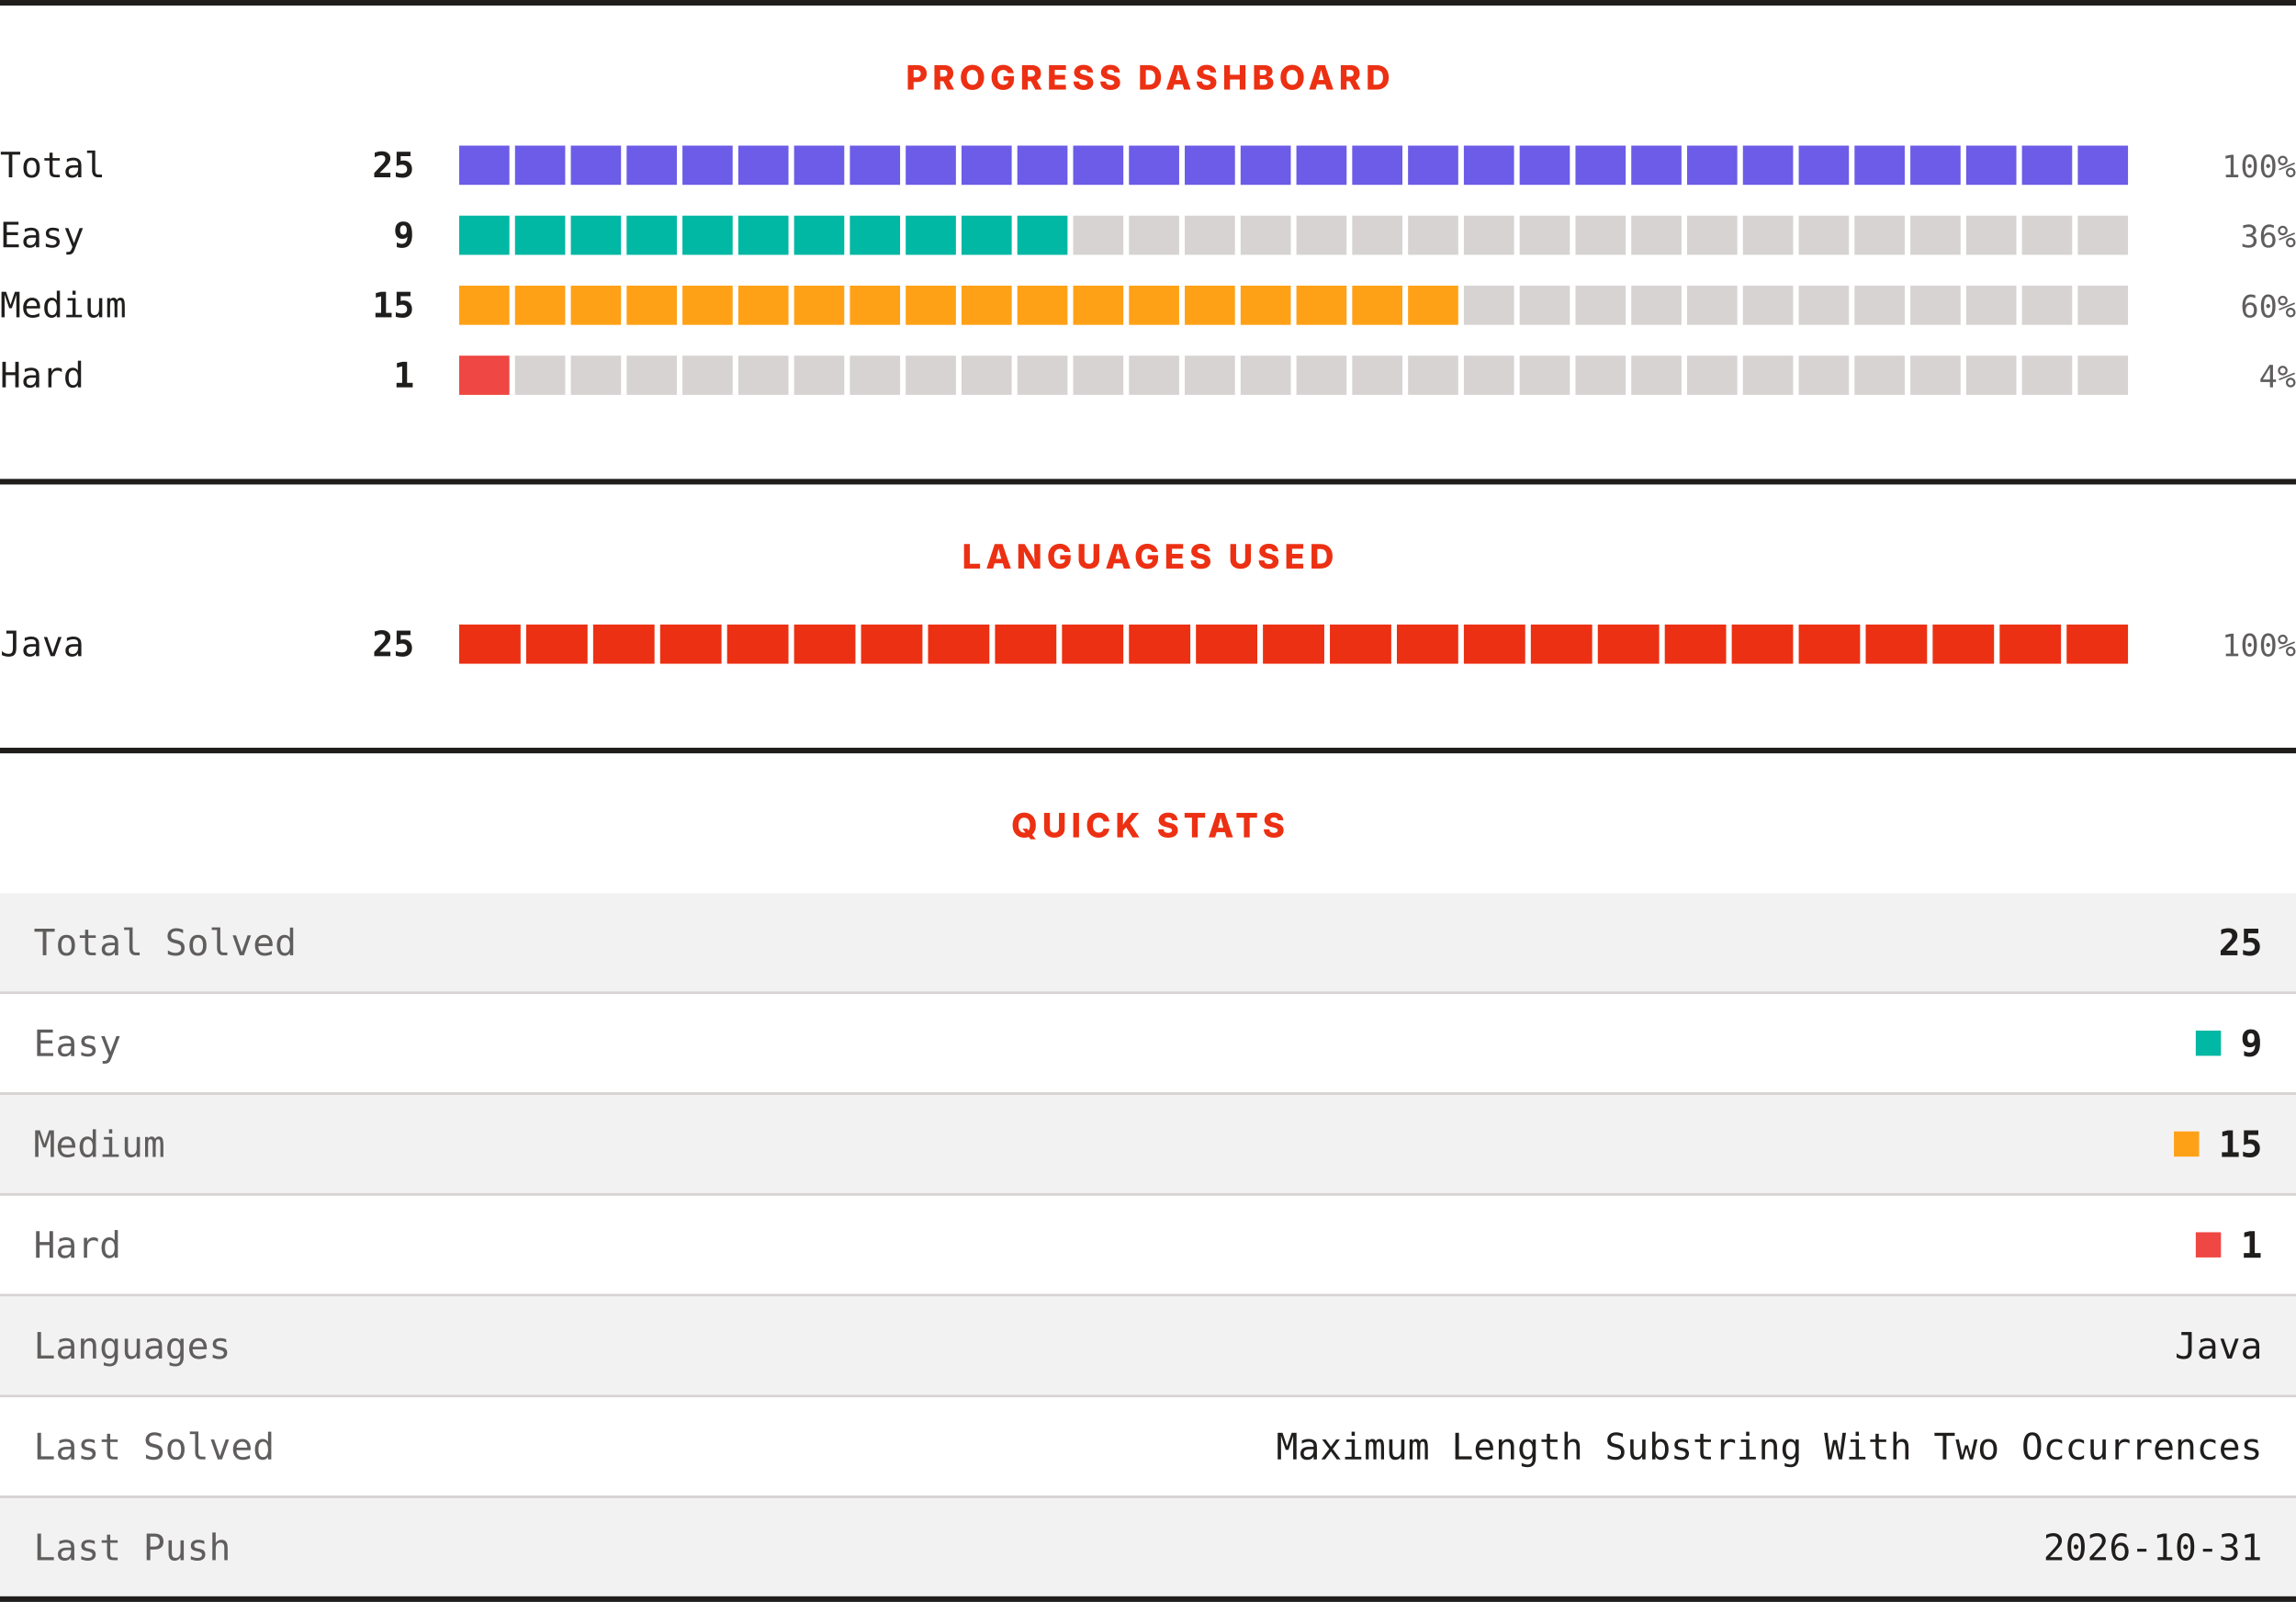
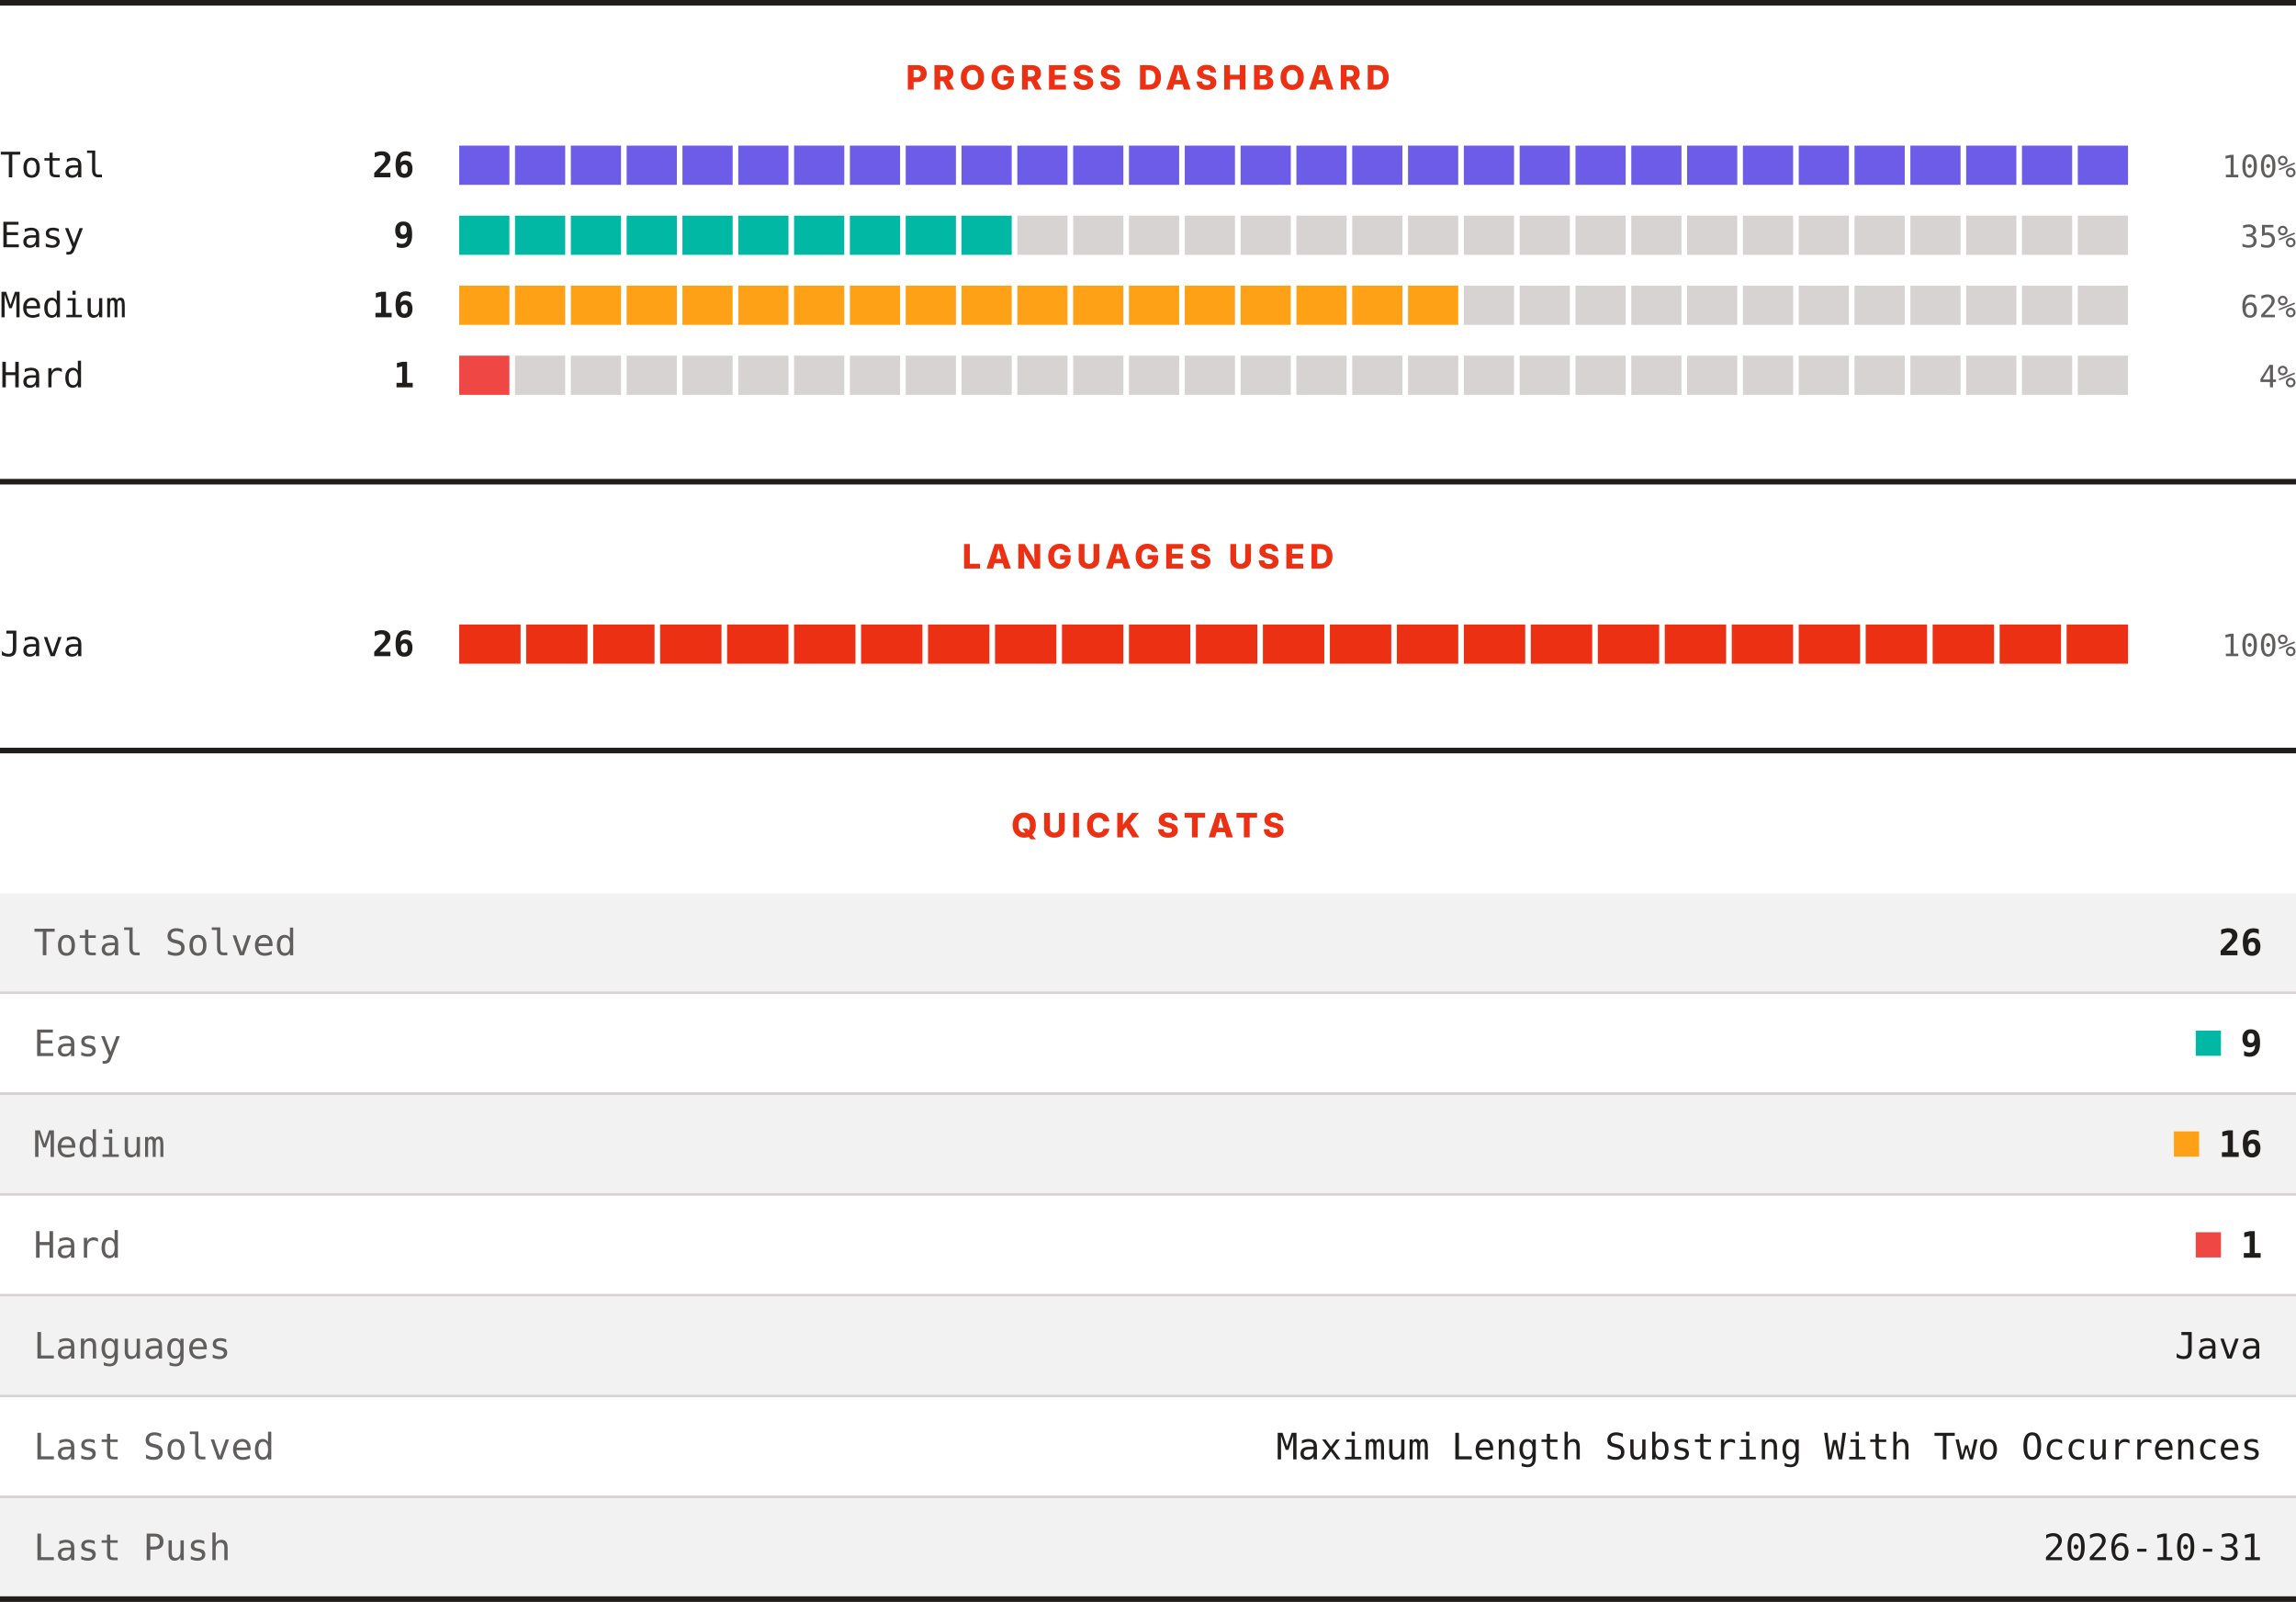
<svg xmlns="http://www.w3.org/2000/svg" width="820" height="572" viewBox="0 0 820 572" role="img" aria-label="LeetCode progress, languages and quick stats">
  <rect width="820" height="572" fill="#ffffff" />
  <rect x="0" y="0" width="820" height="2" fill="#201e1d" />
  <text x="410" y="32" text-anchor="middle" font-family="Archivo, system-ui, -apple-system, Segoe UI, sans-serif" font-size="12" font-weight="800" letter-spacing="1.68" fill="#ec3013">PROGRESS DASHBOARD</text>
  <text x="0" y="63.3" font-family="ui-monospace, SFMono-Regular, Menlo, Consolas, monospace" font-size="12.5" fill="#201e1d">Total</text>
-   <text x="148" y="63.3" text-anchor="end" font-family="ui-monospace, SFMono-Regular, Menlo, Consolas, monospace" font-size="12.5" font-weight="700" fill="#201e1d">25</text>
+   <text x="148" y="63.3" text-anchor="end" font-family="ui-monospace, SFMono-Regular, Menlo, Consolas, monospace" font-size="12.5" font-weight="700" fill="#201e1d">26</text>
  <rect x="164.00" y="52" width="17.93" height="14" fill="#6c5ce7" />
  <rect x="183.93" y="52" width="17.93" height="14" fill="#6c5ce7" />
  <rect x="203.87" y="52" width="17.93" height="14" fill="#6c5ce7" />
  <rect x="223.80" y="52" width="17.93" height="14" fill="#6c5ce7" />
  <rect x="243.73" y="52" width="17.93" height="14" fill="#6c5ce7" />
  <rect x="263.67" y="52" width="17.93" height="14" fill="#6c5ce7" />
  <rect x="283.60" y="52" width="17.93" height="14" fill="#6c5ce7" />
  <rect x="303.53" y="52" width="17.93" height="14" fill="#6c5ce7" />
  <rect x="323.47" y="52" width="17.93" height="14" fill="#6c5ce7" />
  <rect x="343.40" y="52" width="17.93" height="14" fill="#6c5ce7" />
  <rect x="363.33" y="52" width="17.93" height="14" fill="#6c5ce7" />
  <rect x="383.27" y="52" width="17.93" height="14" fill="#6c5ce7" />
  <rect x="403.20" y="52" width="17.93" height="14" fill="#6c5ce7" />
  <rect x="423.13" y="52" width="17.93" height="14" fill="#6c5ce7" />
  <rect x="443.07" y="52" width="17.93" height="14" fill="#6c5ce7" />
  <rect x="463.00" y="52" width="17.93" height="14" fill="#6c5ce7" />
  <rect x="482.93" y="52" width="17.93" height="14" fill="#6c5ce7" />
  <rect x="502.87" y="52" width="17.93" height="14" fill="#6c5ce7" />
  <rect x="522.80" y="52" width="17.93" height="14" fill="#6c5ce7" />
  <rect x="542.73" y="52" width="17.93" height="14" fill="#6c5ce7" />
  <rect x="562.67" y="52" width="17.93" height="14" fill="#6c5ce7" />
  <rect x="582.60" y="52" width="17.93" height="14" fill="#6c5ce7" />
  <rect x="602.53" y="52" width="17.93" height="14" fill="#6c5ce7" />
  <rect x="622.47" y="52" width="17.93" height="14" fill="#6c5ce7" />
  <rect x="642.40" y="52" width="17.93" height="14" fill="#6c5ce7" />
  <rect x="662.33" y="52" width="17.93" height="14" fill="#6c5ce7" />
  <rect x="682.27" y="52" width="17.93" height="14" fill="#6c5ce7" />
  <rect x="702.20" y="52" width="17.93" height="14" fill="#6c5ce7" />
  <rect x="722.13" y="52" width="17.93" height="14" fill="#6c5ce7" />
  <rect x="742.07" y="52" width="17.93" height="14" fill="#6c5ce7" />
  <text x="820" y="63.3" text-anchor="end" font-family="ui-monospace, SFMono-Regular, Menlo, Consolas, monospace" font-size="11" fill="#605d5d">100%</text>
  <text x="0" y="88.3" font-family="ui-monospace, SFMono-Regular, Menlo, Consolas, monospace" font-size="12.5" fill="#201e1d">Easy</text>
  <text x="148" y="88.3" text-anchor="end" font-family="ui-monospace, SFMono-Regular, Menlo, Consolas, monospace" font-size="12.5" font-weight="700" fill="#201e1d">9</text>
  <rect x="164.00" y="77" width="17.93" height="14" fill="#00b8a3" />
  <rect x="183.93" y="77" width="17.93" height="14" fill="#00b8a3" />
  <rect x="203.87" y="77" width="17.93" height="14" fill="#00b8a3" />
  <rect x="223.80" y="77" width="17.93" height="14" fill="#00b8a3" />
  <rect x="243.73" y="77" width="17.93" height="14" fill="#00b8a3" />
  <rect x="263.67" y="77" width="17.93" height="14" fill="#00b8a3" />
  <rect x="283.60" y="77" width="17.93" height="14" fill="#00b8a3" />
  <rect x="303.53" y="77" width="17.93" height="14" fill="#00b8a3" />
  <rect x="323.47" y="77" width="17.93" height="14" fill="#00b8a3" />
  <rect x="343.40" y="77" width="17.93" height="14" fill="#00b8a3" />
-   <rect x="363.33" y="77" width="17.93" height="14" fill="#00b8a3" />
+   <rect x="363.33" y="77" width="17.93" height="14" fill="#d7d3d3" />
  <rect x="383.27" y="77" width="17.93" height="14" fill="#d7d3d3" />
  <rect x="403.20" y="77" width="17.93" height="14" fill="#d7d3d3" />
  <rect x="423.13" y="77" width="17.93" height="14" fill="#d7d3d3" />
  <rect x="443.07" y="77" width="17.93" height="14" fill="#d7d3d3" />
  <rect x="463.00" y="77" width="17.93" height="14" fill="#d7d3d3" />
  <rect x="482.93" y="77" width="17.93" height="14" fill="#d7d3d3" />
  <rect x="502.87" y="77" width="17.93" height="14" fill="#d7d3d3" />
  <rect x="522.80" y="77" width="17.93" height="14" fill="#d7d3d3" />
  <rect x="542.73" y="77" width="17.93" height="14" fill="#d7d3d3" />
  <rect x="562.67" y="77" width="17.93" height="14" fill="#d7d3d3" />
  <rect x="582.60" y="77" width="17.93" height="14" fill="#d7d3d3" />
  <rect x="602.53" y="77" width="17.93" height="14" fill="#d7d3d3" />
  <rect x="622.47" y="77" width="17.93" height="14" fill="#d7d3d3" />
  <rect x="642.40" y="77" width="17.93" height="14" fill="#d7d3d3" />
  <rect x="662.33" y="77" width="17.93" height="14" fill="#d7d3d3" />
  <rect x="682.27" y="77" width="17.93" height="14" fill="#d7d3d3" />
  <rect x="702.20" y="77" width="17.93" height="14" fill="#d7d3d3" />
  <rect x="722.13" y="77" width="17.93" height="14" fill="#d7d3d3" />
  <rect x="742.07" y="77" width="17.93" height="14" fill="#d7d3d3" />
-   <text x="820" y="88.3" text-anchor="end" font-family="ui-monospace, SFMono-Regular, Menlo, Consolas, monospace" font-size="11" fill="#605d5d">36%</text>
+   <text x="820" y="88.3" text-anchor="end" font-family="ui-monospace, SFMono-Regular, Menlo, Consolas, monospace" font-size="11" fill="#605d5d">35%</text>
  <text x="0" y="113.3" font-family="ui-monospace, SFMono-Regular, Menlo, Consolas, monospace" font-size="12.5" fill="#201e1d">Medium</text>
-   <text x="148" y="113.3" text-anchor="end" font-family="ui-monospace, SFMono-Regular, Menlo, Consolas, monospace" font-size="12.5" font-weight="700" fill="#201e1d">15</text>
+   <text x="148" y="113.3" text-anchor="end" font-family="ui-monospace, SFMono-Regular, Menlo, Consolas, monospace" font-size="12.5" font-weight="700" fill="#201e1d">16</text>
  <rect x="164.00" y="102" width="17.93" height="14" fill="#ffa116" />
  <rect x="183.93" y="102" width="17.93" height="14" fill="#ffa116" />
  <rect x="203.87" y="102" width="17.93" height="14" fill="#ffa116" />
  <rect x="223.80" y="102" width="17.93" height="14" fill="#ffa116" />
  <rect x="243.73" y="102" width="17.93" height="14" fill="#ffa116" />
  <rect x="263.67" y="102" width="17.93" height="14" fill="#ffa116" />
  <rect x="283.60" y="102" width="17.93" height="14" fill="#ffa116" />
  <rect x="303.53" y="102" width="17.93" height="14" fill="#ffa116" />
  <rect x="323.47" y="102" width="17.93" height="14" fill="#ffa116" />
  <rect x="343.40" y="102" width="17.93" height="14" fill="#ffa116" />
  <rect x="363.33" y="102" width="17.93" height="14" fill="#ffa116" />
  <rect x="383.27" y="102" width="17.93" height="14" fill="#ffa116" />
  <rect x="403.20" y="102" width="17.93" height="14" fill="#ffa116" />
  <rect x="423.13" y="102" width="17.93" height="14" fill="#ffa116" />
  <rect x="443.07" y="102" width="17.93" height="14" fill="#ffa116" />
  <rect x="463.00" y="102" width="17.93" height="14" fill="#ffa116" />
  <rect x="482.93" y="102" width="17.93" height="14" fill="#ffa116" />
  <rect x="502.87" y="102" width="17.93" height="14" fill="#ffa116" />
  <rect x="522.80" y="102" width="17.93" height="14" fill="#d7d3d3" />
  <rect x="542.73" y="102" width="17.93" height="14" fill="#d7d3d3" />
  <rect x="562.67" y="102" width="17.93" height="14" fill="#d7d3d3" />
  <rect x="582.60" y="102" width="17.93" height="14" fill="#d7d3d3" />
  <rect x="602.53" y="102" width="17.93" height="14" fill="#d7d3d3" />
  <rect x="622.47" y="102" width="17.93" height="14" fill="#d7d3d3" />
  <rect x="642.40" y="102" width="17.93" height="14" fill="#d7d3d3" />
  <rect x="662.33" y="102" width="17.93" height="14" fill="#d7d3d3" />
  <rect x="682.27" y="102" width="17.93" height="14" fill="#d7d3d3" />
  <rect x="702.20" y="102" width="17.93" height="14" fill="#d7d3d3" />
  <rect x="722.13" y="102" width="17.93" height="14" fill="#d7d3d3" />
  <rect x="742.07" y="102" width="17.93" height="14" fill="#d7d3d3" />
-   <text x="820" y="113.3" text-anchor="end" font-family="ui-monospace, SFMono-Regular, Menlo, Consolas, monospace" font-size="11" fill="#605d5d">60%</text>
+   <text x="820" y="113.3" text-anchor="end" font-family="ui-monospace, SFMono-Regular, Menlo, Consolas, monospace" font-size="11" fill="#605d5d">62%</text>
  <text x="0" y="138.3" font-family="ui-monospace, SFMono-Regular, Menlo, Consolas, monospace" font-size="12.5" fill="#201e1d">Hard</text>
  <text x="148" y="138.3" text-anchor="end" font-family="ui-monospace, SFMono-Regular, Menlo, Consolas, monospace" font-size="12.5" font-weight="700" fill="#201e1d">1</text>
  <rect x="164.00" y="127" width="17.93" height="14" fill="#ef4743" />
  <rect x="183.93" y="127" width="17.93" height="14" fill="#d7d3d3" />
  <rect x="203.87" y="127" width="17.93" height="14" fill="#d7d3d3" />
  <rect x="223.80" y="127" width="17.93" height="14" fill="#d7d3d3" />
  <rect x="243.73" y="127" width="17.93" height="14" fill="#d7d3d3" />
  <rect x="263.67" y="127" width="17.93" height="14" fill="#d7d3d3" />
  <rect x="283.60" y="127" width="17.93" height="14" fill="#d7d3d3" />
  <rect x="303.53" y="127" width="17.93" height="14" fill="#d7d3d3" />
  <rect x="323.47" y="127" width="17.93" height="14" fill="#d7d3d3" />
  <rect x="343.40" y="127" width="17.93" height="14" fill="#d7d3d3" />
  <rect x="363.33" y="127" width="17.93" height="14" fill="#d7d3d3" />
  <rect x="383.27" y="127" width="17.93" height="14" fill="#d7d3d3" />
  <rect x="403.20" y="127" width="17.93" height="14" fill="#d7d3d3" />
  <rect x="423.13" y="127" width="17.93" height="14" fill="#d7d3d3" />
  <rect x="443.07" y="127" width="17.93" height="14" fill="#d7d3d3" />
  <rect x="463.00" y="127" width="17.93" height="14" fill="#d7d3d3" />
  <rect x="482.93" y="127" width="17.93" height="14" fill="#d7d3d3" />
  <rect x="502.87" y="127" width="17.93" height="14" fill="#d7d3d3" />
  <rect x="522.80" y="127" width="17.93" height="14" fill="#d7d3d3" />
  <rect x="542.73" y="127" width="17.93" height="14" fill="#d7d3d3" />
  <rect x="562.67" y="127" width="17.93" height="14" fill="#d7d3d3" />
  <rect x="582.60" y="127" width="17.93" height="14" fill="#d7d3d3" />
  <rect x="602.53" y="127" width="17.93" height="14" fill="#d7d3d3" />
  <rect x="622.47" y="127" width="17.93" height="14" fill="#d7d3d3" />
  <rect x="642.40" y="127" width="17.93" height="14" fill="#d7d3d3" />
  <rect x="662.33" y="127" width="17.93" height="14" fill="#d7d3d3" />
  <rect x="682.27" y="127" width="17.93" height="14" fill="#d7d3d3" />
  <rect x="702.20" y="127" width="17.93" height="14" fill="#d7d3d3" />
  <rect x="722.13" y="127" width="17.93" height="14" fill="#d7d3d3" />
  <rect x="742.07" y="127" width="17.93" height="14" fill="#d7d3d3" />
  <text x="820" y="138.3" text-anchor="end" font-family="ui-monospace, SFMono-Regular, Menlo, Consolas, monospace" font-size="11" fill="#605d5d">4%</text>
  <rect x="0" y="171" width="820" height="2" fill="#201e1d" />
  <text x="410" y="203" text-anchor="middle" font-family="Archivo, system-ui, -apple-system, Segoe UI, sans-serif" font-size="12" font-weight="800" letter-spacing="1.68" fill="#ec3013">LANGUAGES USED</text>
  <text x="0" y="234.3" font-family="ui-monospace, SFMono-Regular, Menlo, Consolas, monospace" font-size="12.5" fill="#201e1d">Java</text>
-   <text x="148" y="234.3" text-anchor="end" font-family="ui-monospace, SFMono-Regular, Menlo, Consolas, monospace" font-size="12.5" font-weight="700" fill="#201e1d">25</text>
+   <text x="148" y="234.3" text-anchor="end" font-family="ui-monospace, SFMono-Regular, Menlo, Consolas, monospace" font-size="12.5" font-weight="700" fill="#201e1d">26</text>
  <rect x="164.00" y="223" width="21.92" height="14" fill="#ec3013" />
  <rect x="187.92" y="223" width="21.92" height="14" fill="#ec3013" />
  <rect x="211.84" y="223" width="21.92" height="14" fill="#ec3013" />
  <rect x="235.76" y="223" width="21.92" height="14" fill="#ec3013" />
  <rect x="259.68" y="223" width="21.92" height="14" fill="#ec3013" />
  <rect x="283.60" y="223" width="21.92" height="14" fill="#ec3013" />
  <rect x="307.52" y="223" width="21.92" height="14" fill="#ec3013" />
  <rect x="331.44" y="223" width="21.92" height="14" fill="#ec3013" />
  <rect x="355.36" y="223" width="21.92" height="14" fill="#ec3013" />
  <rect x="379.28" y="223" width="21.92" height="14" fill="#ec3013" />
  <rect x="403.20" y="223" width="21.92" height="14" fill="#ec3013" />
  <rect x="427.12" y="223" width="21.92" height="14" fill="#ec3013" />
  <rect x="451.04" y="223" width="21.92" height="14" fill="#ec3013" />
  <rect x="474.96" y="223" width="21.92" height="14" fill="#ec3013" />
  <rect x="498.88" y="223" width="21.92" height="14" fill="#ec3013" />
  <rect x="522.80" y="223" width="21.92" height="14" fill="#ec3013" />
  <rect x="546.72" y="223" width="21.92" height="14" fill="#ec3013" />
  <rect x="570.64" y="223" width="21.92" height="14" fill="#ec3013" />
  <rect x="594.56" y="223" width="21.92" height="14" fill="#ec3013" />
  <rect x="618.48" y="223" width="21.92" height="14" fill="#ec3013" />
  <rect x="642.40" y="223" width="21.92" height="14" fill="#ec3013" />
  <rect x="666.32" y="223" width="21.92" height="14" fill="#ec3013" />
  <rect x="690.24" y="223" width="21.92" height="14" fill="#ec3013" />
  <rect x="714.16" y="223" width="21.92" height="14" fill="#ec3013" />
  <rect x="738.08" y="223" width="21.92" height="14" fill="#ec3013" />
  <text x="820" y="234.3" text-anchor="end" font-family="ui-monospace, SFMono-Regular, Menlo, Consolas, monospace" font-size="11" fill="#605d5d">100%</text>
  <rect x="0" y="267" width="820" height="2" fill="#201e1d" />
  <text x="410" y="299" text-anchor="middle" font-family="Archivo, system-ui, -apple-system, Segoe UI, sans-serif" font-size="12" font-weight="800" letter-spacing="1.68" fill="#ec3013">QUICK STATS</text>
  <rect x="0" y="319" width="820" height="35" fill="#f3f2f2" />
  <text x="12" y="341.1" font-family="ui-monospace, SFMono-Regular, Menlo, Consolas, monospace" font-size="13" fill="#605d5d">Total Solved</text>
-   <text x="808" y="341.1" text-anchor="end" font-family="ui-monospace, SFMono-Regular, Menlo, Consolas, monospace" font-size="13" font-weight="700" fill="#201e1d">25</text>
+   <text x="808" y="341.1" text-anchor="end" font-family="ui-monospace, SFMono-Regular, Menlo, Consolas, monospace" font-size="13" font-weight="700" fill="#201e1d">26</text>
  <rect x="0" y="354" width="820" height="1" fill="#d7d3d3" />
  <rect x="0" y="355" width="820" height="35" fill="#ffffff" />
  <text x="12" y="377.1" font-family="ui-monospace, SFMono-Regular, Menlo, Consolas, monospace" font-size="13" fill="#605d5d">Easy</text>
  <rect x="784.2" y="368" width="9" height="9" fill="#00b8a3" />
  <text x="808" y="377.1" text-anchor="end" font-family="ui-monospace, SFMono-Regular, Menlo, Consolas, monospace" font-size="13" font-weight="700" fill="#201e1d">9</text>
  <rect x="0" y="390" width="820" height="1" fill="#d7d3d3" />
  <rect x="0" y="391" width="820" height="35" fill="#f3f2f2" />
  <text x="12" y="413.1" font-family="ui-monospace, SFMono-Regular, Menlo, Consolas, monospace" font-size="13" fill="#605d5d">Medium</text>
  <rect x="776.4" y="404" width="9" height="9" fill="#ffa116" />
-   <text x="808" y="413.1" text-anchor="end" font-family="ui-monospace, SFMono-Regular, Menlo, Consolas, monospace" font-size="13" font-weight="700" fill="#201e1d">15</text>
+   <text x="808" y="413.1" text-anchor="end" font-family="ui-monospace, SFMono-Regular, Menlo, Consolas, monospace" font-size="13" font-weight="700" fill="#201e1d">16</text>
  <rect x="0" y="426" width="820" height="1" fill="#d7d3d3" />
  <rect x="0" y="427" width="820" height="35" fill="#ffffff" />
  <text x="12" y="449.1" font-family="ui-monospace, SFMono-Regular, Menlo, Consolas, monospace" font-size="13" fill="#605d5d">Hard</text>
  <rect x="784.2" y="440" width="9" height="9" fill="#ef4743" />
  <text x="808" y="449.1" text-anchor="end" font-family="ui-monospace, SFMono-Regular, Menlo, Consolas, monospace" font-size="13" font-weight="700" fill="#201e1d">1</text>
  <rect x="0" y="462" width="820" height="1" fill="#d7d3d3" />
  <rect x="0" y="463" width="820" height="35" fill="#f3f2f2" />
  <text x="12" y="485.1" font-family="ui-monospace, SFMono-Regular, Menlo, Consolas, monospace" font-size="13" fill="#605d5d">Languages</text>
  <text x="808" y="485.1" text-anchor="end" font-family="ui-monospace, SFMono-Regular, Menlo, Consolas, monospace" font-size="13" fill="#201e1d">Java</text>
  <rect x="0" y="498" width="820" height="1" fill="#d7d3d3" />
  <rect x="0" y="499" width="820" height="35" fill="#ffffff" />
  <text x="12" y="521.1" font-family="ui-monospace, SFMono-Regular, Menlo, Consolas, monospace" font-size="13" fill="#605d5d">Last Solved</text>
  <text x="808" y="521.1" text-anchor="end" font-family="ui-monospace, SFMono-Regular, Menlo, Consolas, monospace" font-size="13" fill="#201e1d">Maximum Length Substring With Two Occurrences</text>
  <rect x="0" y="534" width="820" height="1" fill="#d7d3d3" />
  <rect x="0" y="535" width="820" height="35" fill="#f3f2f2" />
  <text x="12" y="557.1" font-family="ui-monospace, SFMono-Regular, Menlo, Consolas, monospace" font-size="13" fill="#605d5d">Last Push</text>
  <text x="808" y="557.1" text-anchor="end" font-family="ui-monospace, SFMono-Regular, Menlo, Consolas, monospace" font-size="13" fill="#201e1d">2026-10-31</text>
  <rect x="0" y="570" width="820" height="2" fill="#201e1d" />
</svg>
